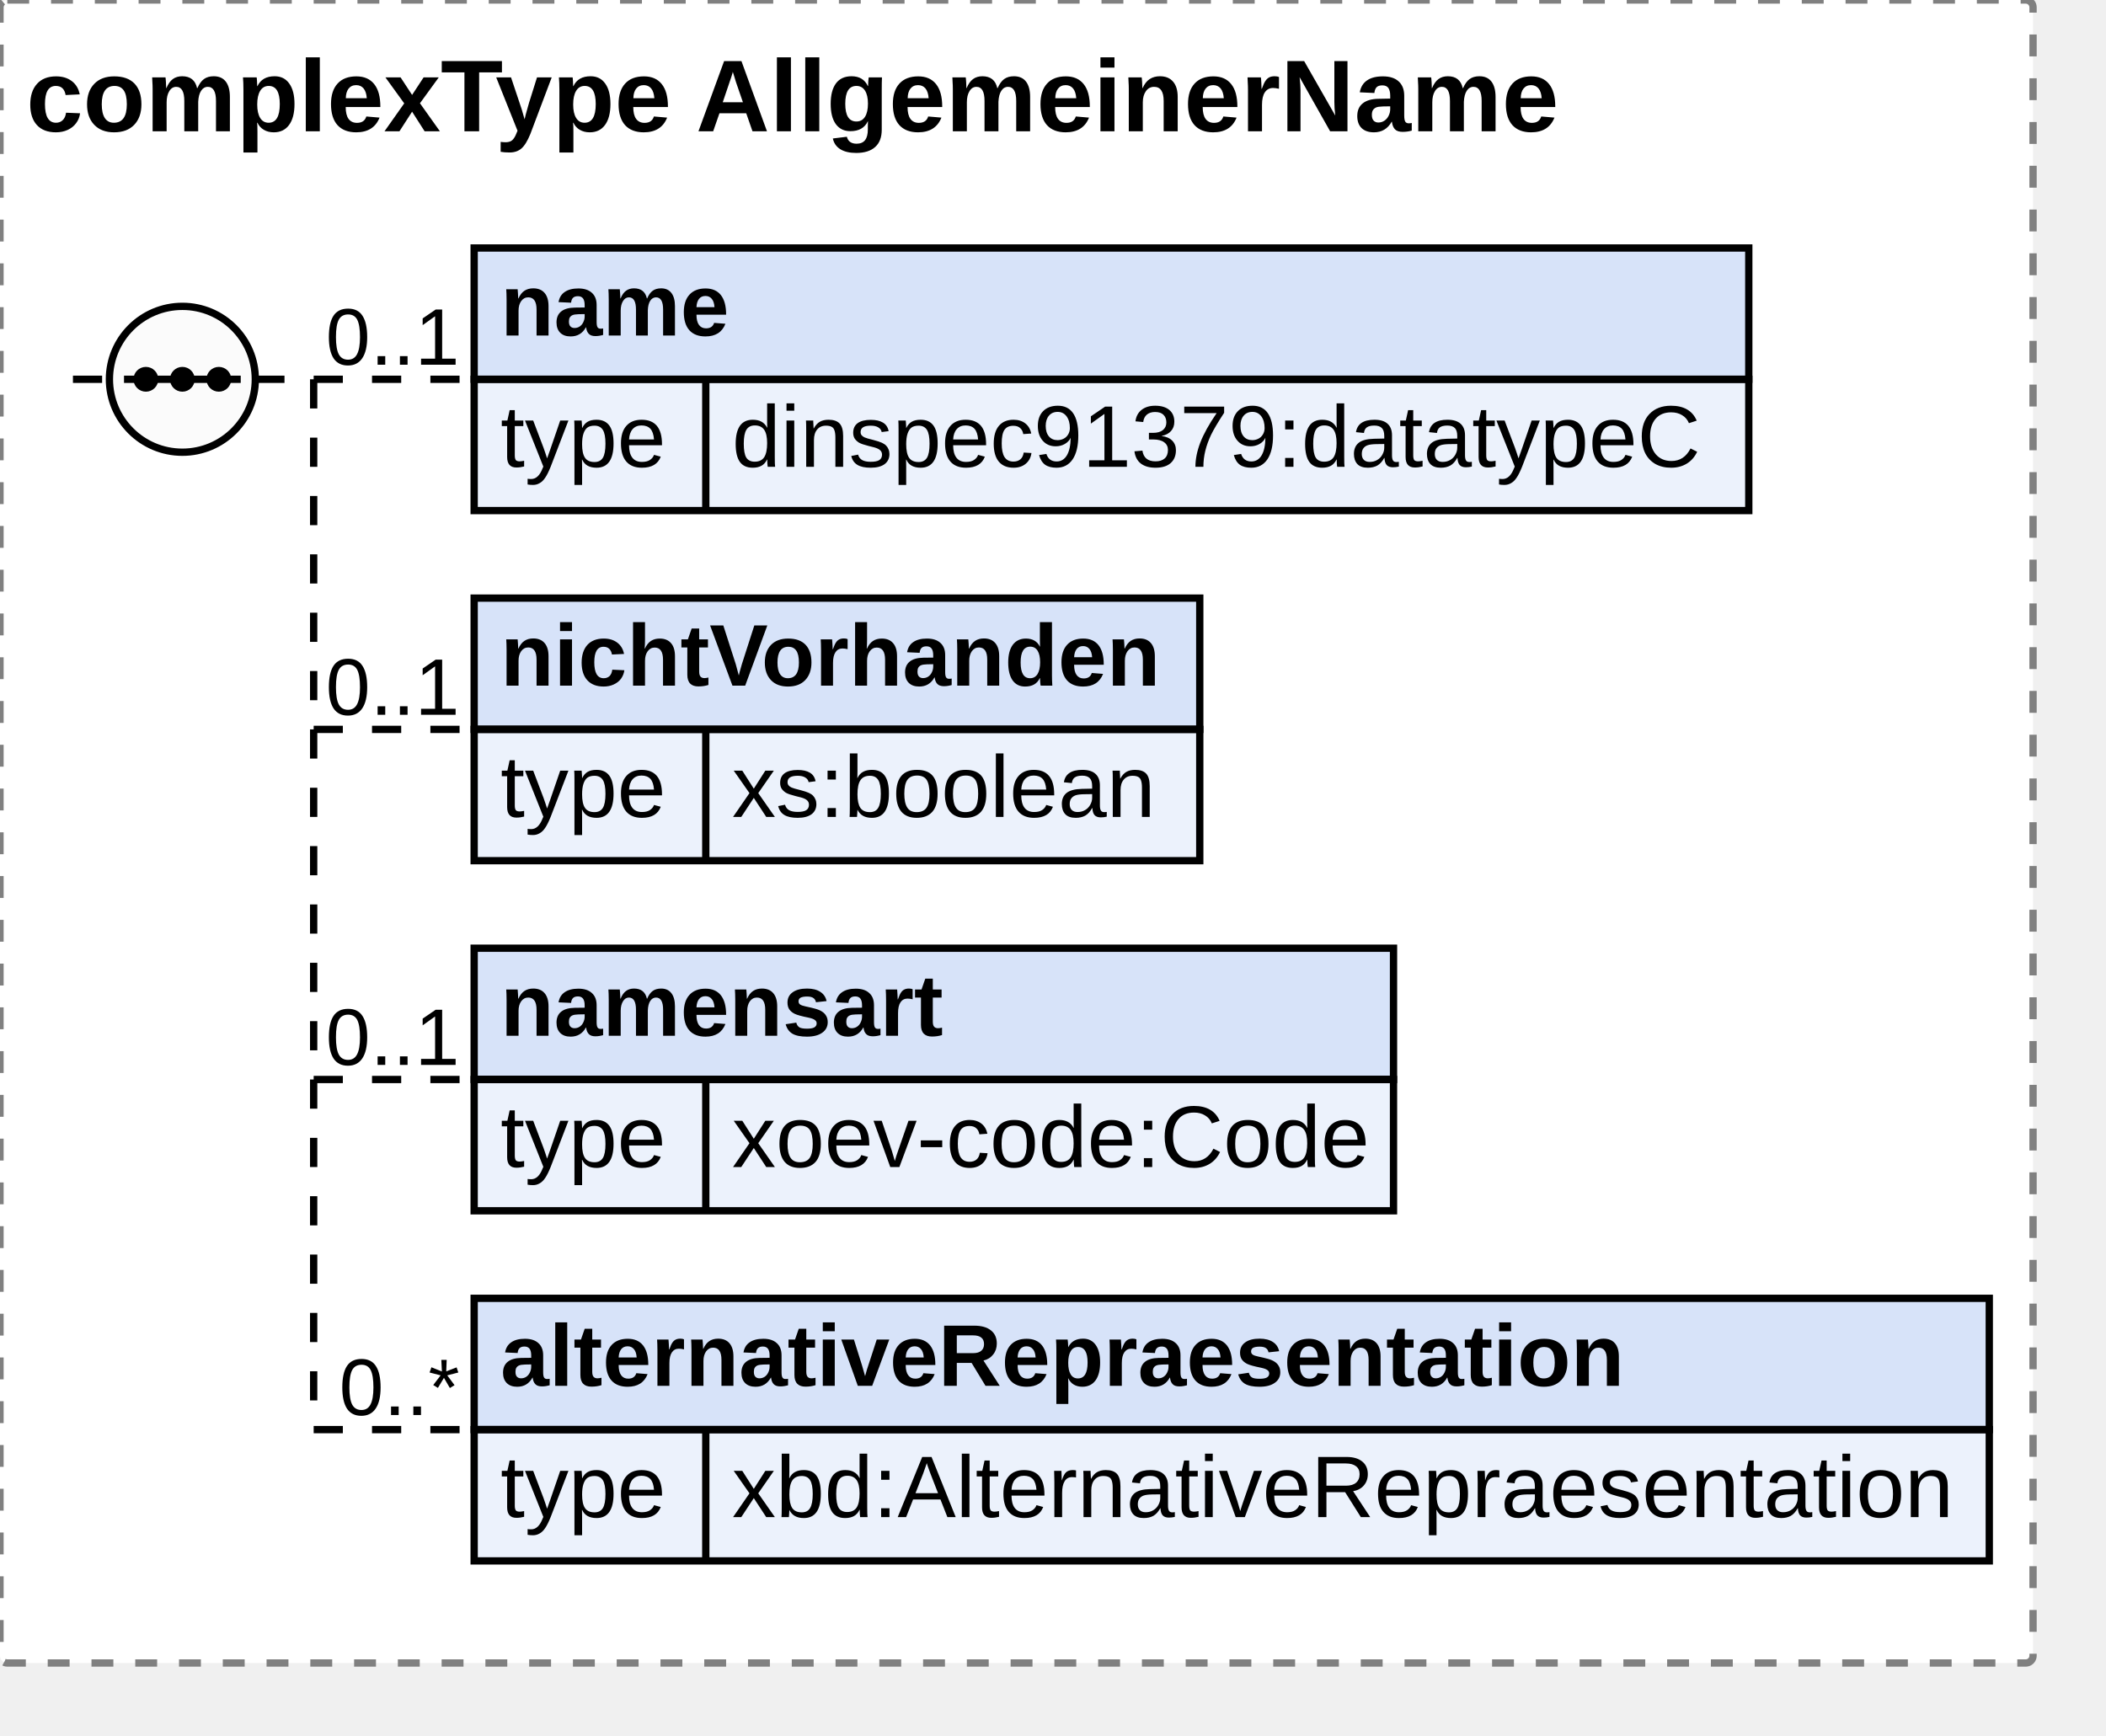
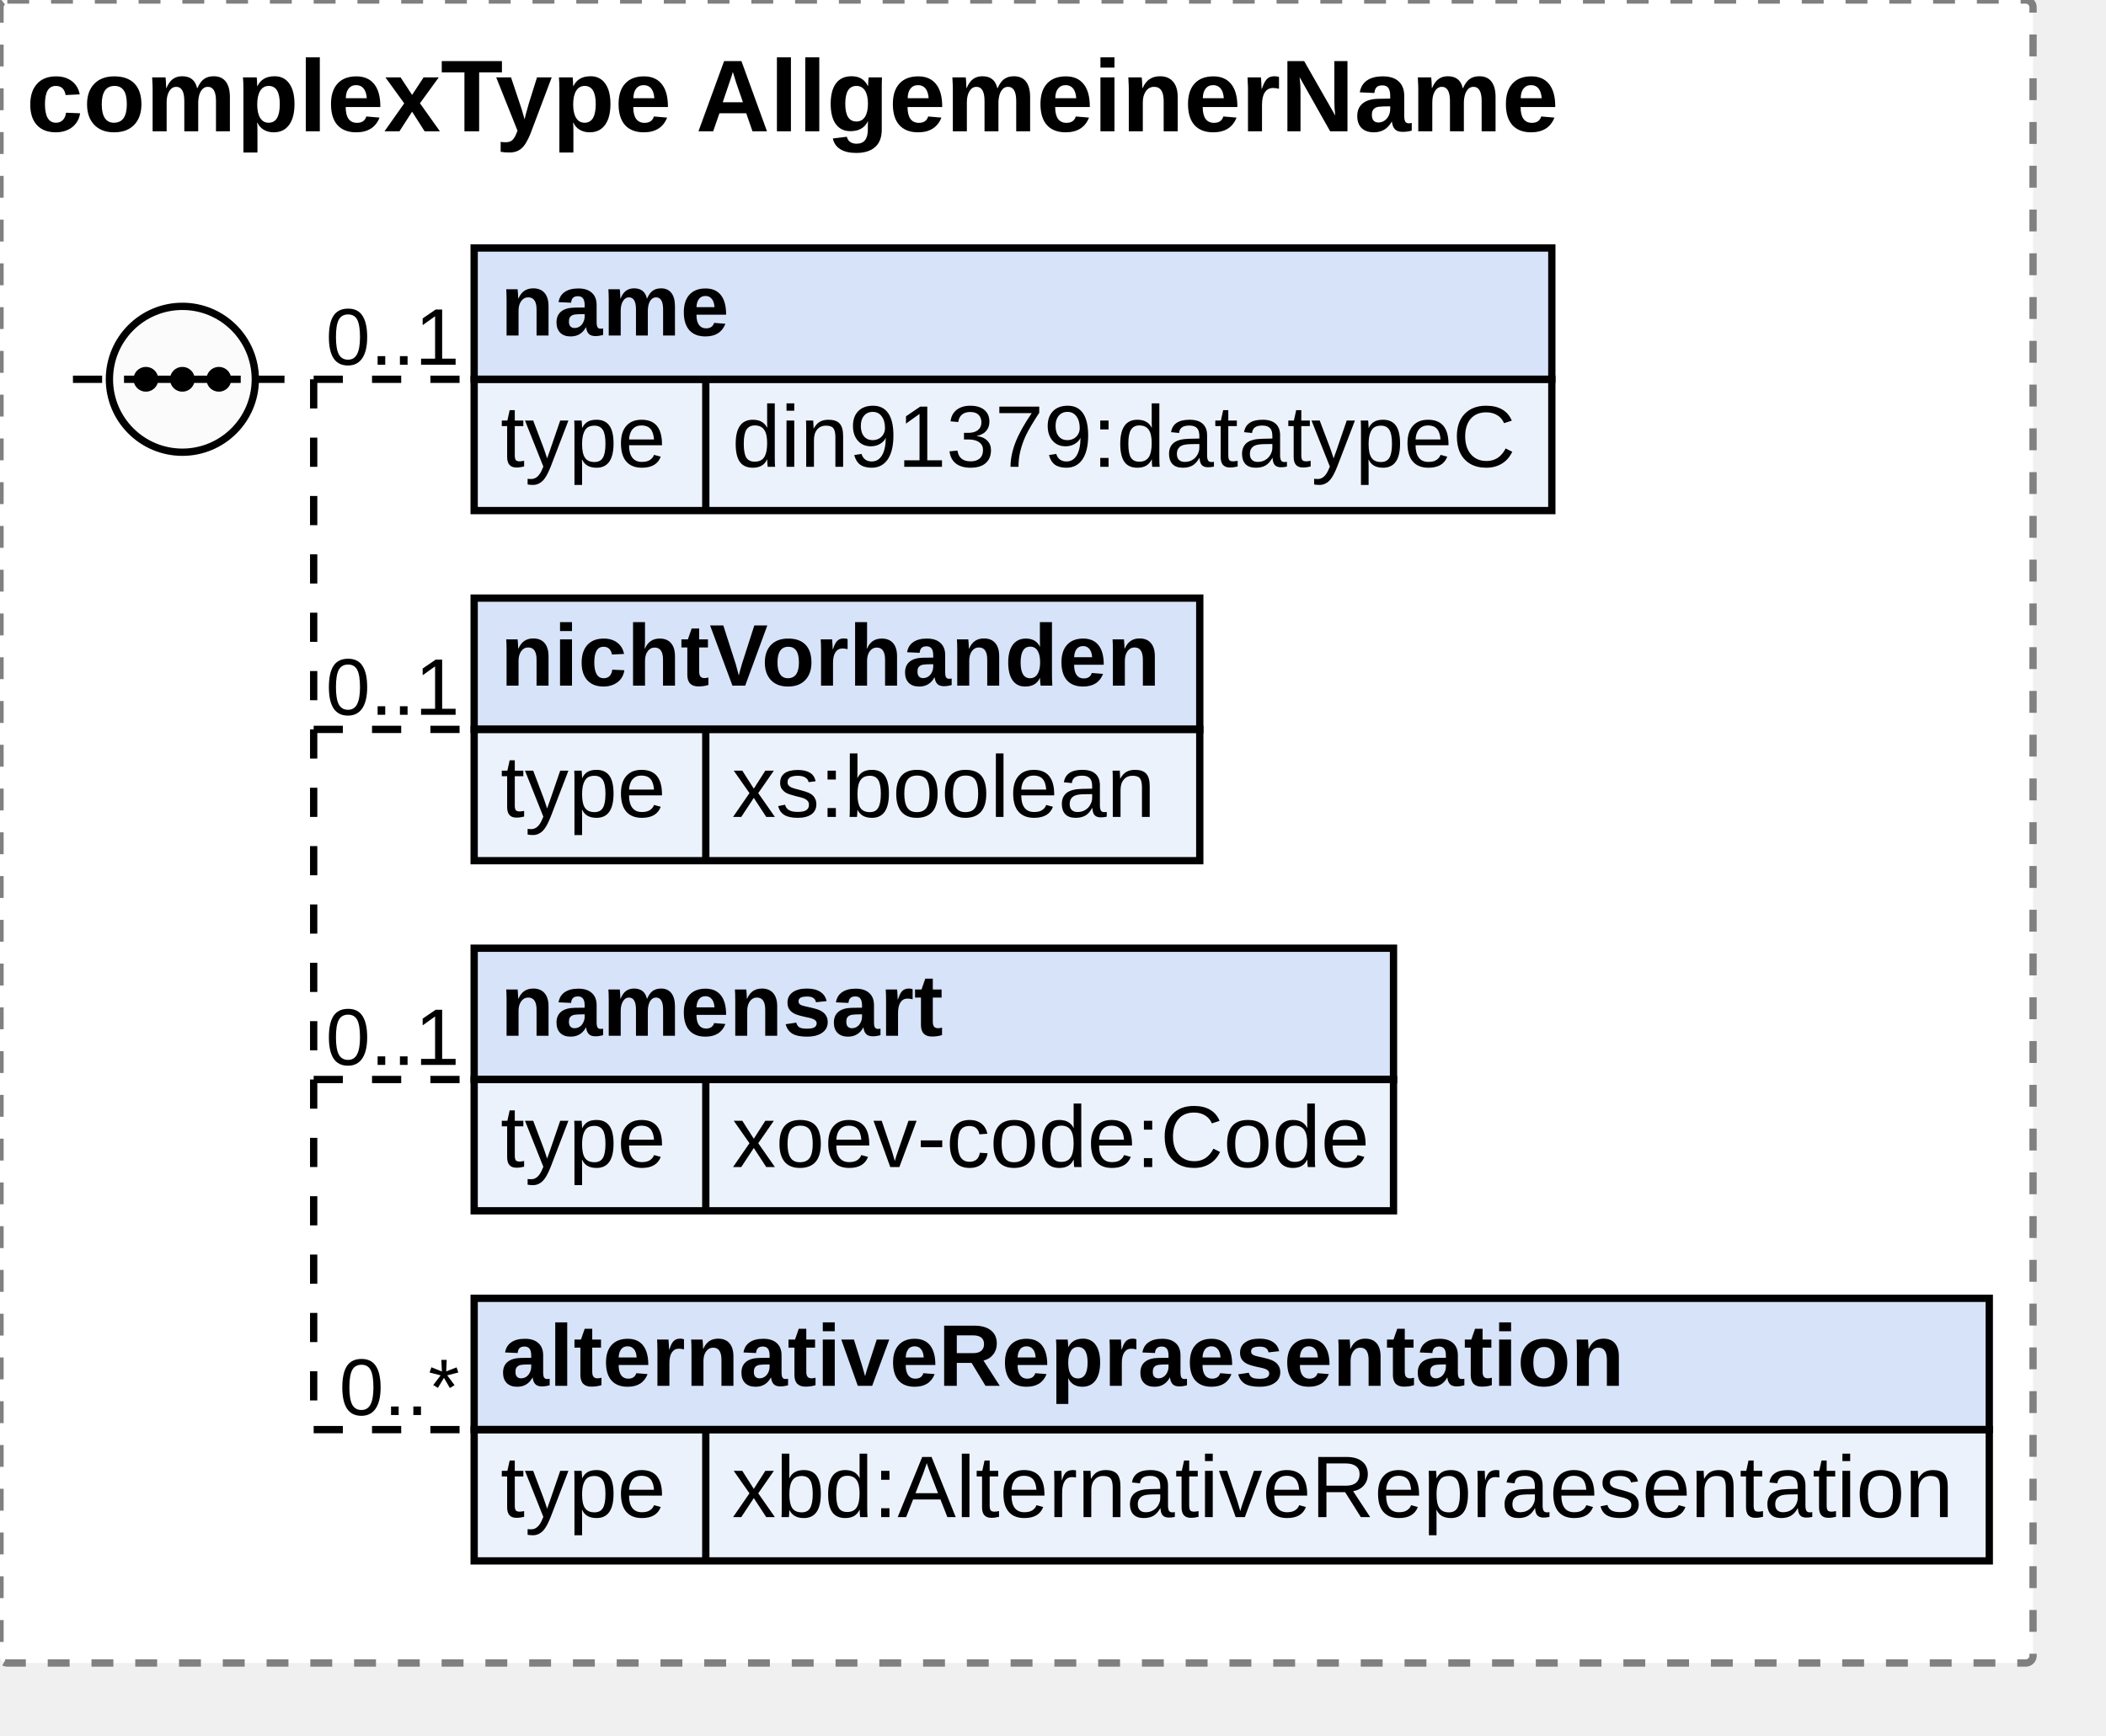
<svg xmlns="http://www.w3.org/2000/svg" width="288.703" height="238">
  <defs>
    <style type="text/css">
                        text {
                            font-family: 'Arial';
                            fill: black;
                        }
                        text.at {
                            font-family: 'Arial';
                            fill: rgb(242, 152, 0);
                        }
                        line {
                            stroke: black;
                        }
                        line.type-structure {
                            stroke: black;
                        }
                        line.type-structure-optional {
                            stroke: black;
                            stroke-dasharray: 4, 4;
                        }
                        rect.attribute-upper {
                            stroke: black;
                            fill: rgb(255, 239, 211);
                        }
                        rect.element-upper {
                            stroke: black;
                            fill: rgb(215, 227, 249);
                        }
                        rect.element-lower {
                            stroke: black;
                            fill: rgb(236, 242, 252);
                        }
                        a text {
                            fill: black;
                        } 
                    </style>
  </defs>
  <rect width="278.703" height="228" stroke-dasharray="3,3" rx="1" ry="1" style="stroke: grey;fill: white;" />
  <text font-size="14" x="3.6" y="18" font-weight="bold">complexType AllgemeinerName</text>
  <g transform="translate(10,34)">
    <g transform="translate(55,0)">
-       <rect width="174.734" height="18" class="element-upper" />
-       <rect width="174.734" height="18" y="18" class="element-lower" />
+       <rect width="147.734" height="18" class="element-upper" />
+       <rect width="147.734" height="18" y="18" class="element-lower" />
      <text font-size="12" x="3.6" y="12" font-weight="bold">name</text>
-       <line x1="0" y1="18" x2="174.734" y2="18" />
+       <line x1="0" y1="18" x2="147.734" y2="18" />
      <text font-size="12" fill="grey" x="3.6" y="30">type</text>
      <line x1="31.753" y1="18" x2="31.753" y2="36" />
-       <text font-size="12" x="35.353" y="30">dinspec91379:datatypeC</text>
-       <g transform="translate(174.7344,0)" />
+       <text font-size="12" x="35.353" y="30">din91379:datatypeC</text>
+       <g transform="translate(147.7344,0)" />
    </g>
    <line x1="33" y1="18" x2="55" y2="18" class="type-structure-optional" />
    <text font-size="11" fill="black" x="53" y="16" text-anchor="end">0..1</text>
    <line x1="33" y1="18" x2="33" y2="18" class="type-structure-optional" />
    <g transform="translate(55,48)">
      <rect width="99.472" height="18" class="element-upper" />
      <rect width="99.472" height="18" y="18" class="element-lower" />
      <text font-size="12" x="3.6" y="12" font-weight="bold">nichtVorhanden</text>
      <line x1="0" y1="18" x2="99.472" y2="18" />
      <text font-size="12" fill="grey" x="3.6" y="30">type</text>
      <line x1="31.753" y1="18" x2="31.753" y2="36" />
      <text font-size="12" x="35.353" y="30">xs:boolean</text>
      <g transform="translate(99.47187,0)" />
    </g>
    <line x1="33" y1="66" x2="55" y2="66" class="type-structure-optional" />
    <text font-size="11" fill="black" x="53" y="64" text-anchor="end">0..1</text>
    <line x1="33" y1="18" x2="33" y2="66" class="type-structure-optional" />
    <g transform="translate(55,96)">
      <rect width="126.031" height="18" class="element-upper" />
      <rect width="126.031" height="18" y="18" class="element-lower" />
      <text font-size="12" x="3.6" y="12" font-weight="bold">namensart</text>
      <line x1="0" y1="18" x2="126.031" y2="18" />
      <text font-size="12" fill="grey" x="3.6" y="30">type</text>
      <line x1="31.753" y1="18" x2="31.753" y2="36" />
      <text font-size="12" x="35.353" y="30">xoev-code:Code</text>
      <g transform="translate(126.0312,0)" />
    </g>
    <line x1="33" y1="114" x2="55" y2="114" class="type-structure-optional" />
    <text font-size="11" fill="black" x="53" y="112" text-anchor="end">0..1</text>
    <line x1="33" y1="66" x2="33" y2="114" class="type-structure-optional" />
    <g transform="translate(55,144)">
      <rect width="207.703" height="18" class="element-upper" />
      <rect width="207.703" height="18" y="18" class="element-lower" />
      <text font-size="12" x="3.6" y="12" font-weight="bold">alternativeRepraesentation</text>
      <line x1="0" y1="18" x2="207.703" y2="18" />
      <text font-size="12" fill="grey" x="3.6" y="30">type</text>
      <line x1="31.753" y1="18" x2="31.753" y2="36" />
      <text font-size="12" x="35.353" y="30">xbd:AlternativeRepraesentation</text>
      <g transform="translate(207.7031,0)" />
    </g>
    <line x1="33" y1="162" x2="55" y2="162" class="type-structure-optional" />
    <text font-size="11" fill="black" x="53" y="160" text-anchor="end">0..*</text>
    <line x1="33" y1="114" x2="33" y2="162" class="type-structure-optional" />
    <circle cx="15" cy="18" r="10" stroke="black" fill="rgb(251, 251, 251)" />
    <line x1="0" y1="18" x2="5" y2="18" class="type-structure-optional" />
    <line x1="25" y1="18" x2="33" y2="18" class="type-structure-optional" />
    <circle cx="10" cy="18" r="1.2" stroke="black" fill="black" />
    <circle cx="15" cy="18" r="1.2" stroke="black" fill="black" />
    <circle cx="20" cy="18" r="1.2" stroke="black" fill="black" />
    <line x1="7" y1="18" x2="23" y2="18" />
  </g>
</svg>
